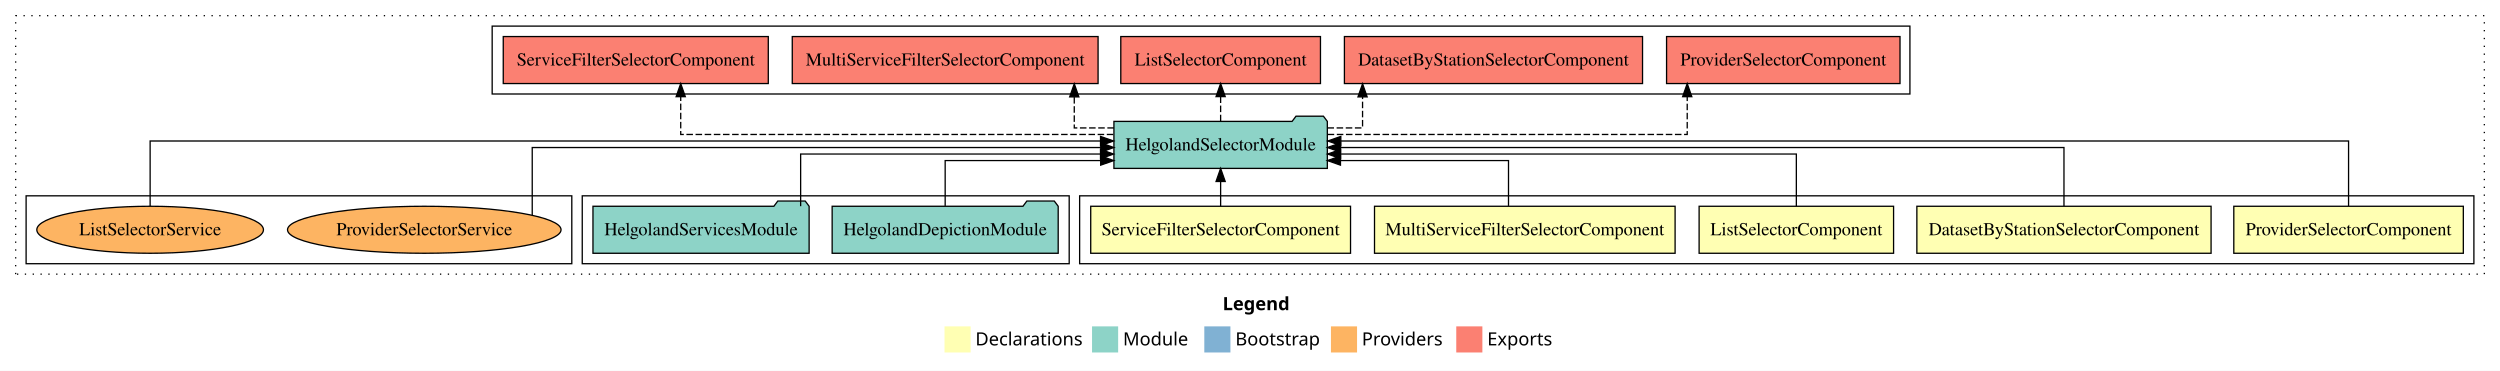
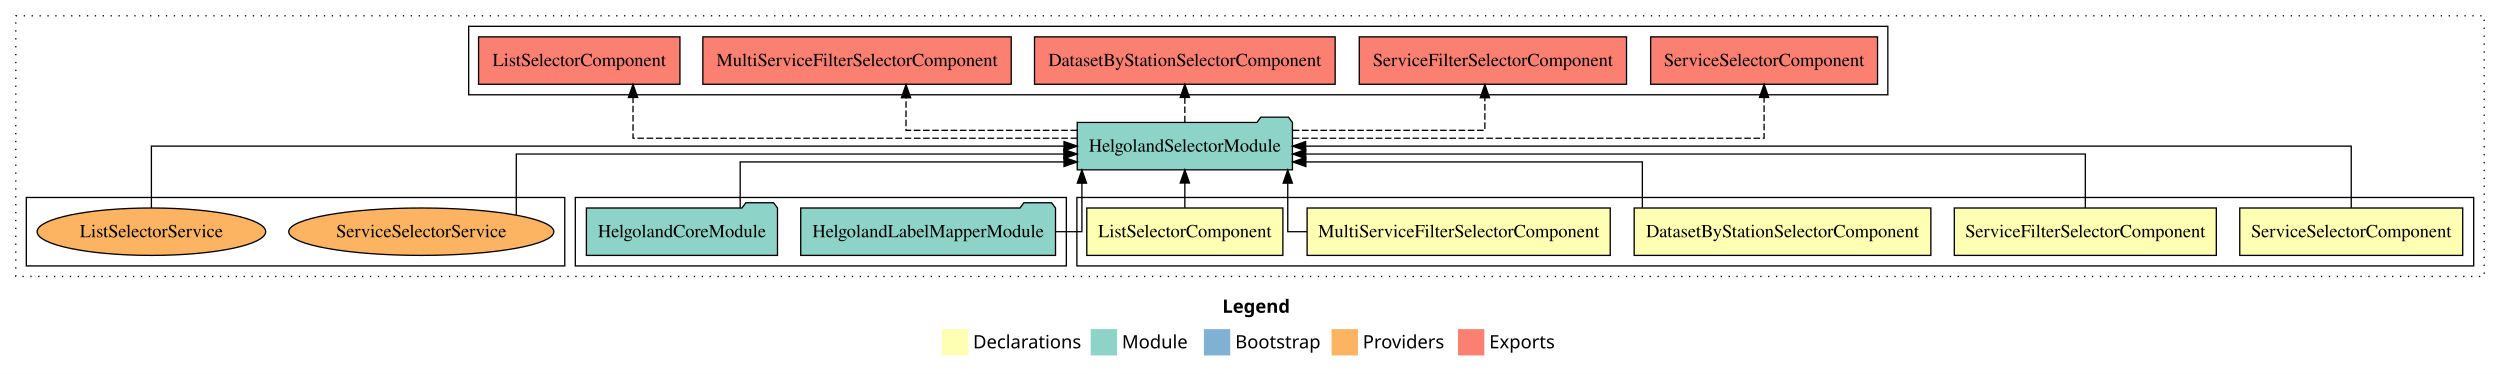
- <svg xmlns="http://www.w3.org/2000/svg" width="1915pt" height="284pt" viewBox="0.00 0.00 1915.00 284.00">
+ <svg xmlns="http://www.w3.org/2000/svg" width="1899pt" height="284pt" viewBox="0.00 0.00 1899.00 284.00">
  <g id="graph0" class="graph" transform="scale(1 1) rotate(0) translate(4 280)">
-     <polygon fill="#ffffff" stroke="transparent" points="-4,4 -4,-280 1911,-280 1911,4 -4,4" />
-     <text text-anchor="start" x="932.509" y="-42.4" font-family="sans-serif" font-weight="bold" font-size="14.00" fill="#000000">Legend</text>
-     <polygon fill="#ffffb3" stroke="transparent" points="719.5,-10 719.5,-30 739.5,-30 739.5,-10 719.5,-10" />
-     <text text-anchor="start" x="743.129" y="-15.4" font-family="sans-serif" font-size="14.00" fill="#000000">  Declarations</text>
-     <polygon fill="#8dd3c7" stroke="transparent" points="832.5,-10 832.5,-30 852.5,-30 852.5,-10 832.5,-10" />
-     <text text-anchor="start" x="856.225" y="-15.4" font-family="sans-serif" font-size="14.00" fill="#000000">  Module</text>
-     <polygon fill="#80b1d3" stroke="transparent" points="918.5,-10 918.5,-30 938.5,-30 938.5,-10 918.5,-10" />
-     <text text-anchor="start" x="942.281" y="-15.4" font-family="sans-serif" font-size="14.00" fill="#000000">  Bootstrap</text>
-     <polygon fill="#fdb462" stroke="transparent" points="1015.5,-10 1015.5,-30 1035.5,-30 1035.5,-10 1015.5,-10" />
-     <text text-anchor="start" x="1039.173" y="-15.4" font-family="sans-serif" font-size="14.00" fill="#000000">  Providers</text>
-     <polygon fill="#fb8072" stroke="transparent" points="1111.5,-10 1111.5,-30 1131.5,-30 1131.5,-10 1111.5,-10" />
-     <text text-anchor="start" x="1135.226" y="-15.4" font-family="sans-serif" font-size="14.00" fill="#000000">  Exports</text>
+     <polygon fill="#ffffff" stroke="transparent" points="-4,4 -4,-280 1895,-280 1895,4 -4,4" />
+     <text text-anchor="start" x="924.509" y="-42.4" font-family="sans-serif" font-weight="bold" font-size="14.00" fill="#000000">Legend</text>
+     <polygon fill="#ffffb3" stroke="transparent" points="711.5,-10 711.5,-30 731.5,-30 731.5,-10 711.5,-10" />
+     <text text-anchor="start" x="735.129" y="-15.4" font-family="sans-serif" font-size="14.00" fill="#000000">  Declarations</text>
+     <polygon fill="#8dd3c7" stroke="transparent" points="824.5,-10 824.5,-30 844.5,-30 844.5,-10 824.5,-10" />
+     <text text-anchor="start" x="848.225" y="-15.4" font-family="sans-serif" font-size="14.00" fill="#000000">  Module</text>
+     <polygon fill="#80b1d3" stroke="transparent" points="910.5,-10 910.5,-30 930.5,-30 930.5,-10 910.5,-10" />
+     <text text-anchor="start" x="934.281" y="-15.4" font-family="sans-serif" font-size="14.00" fill="#000000">  Bootstrap</text>
+     <polygon fill="#fdb462" stroke="transparent" points="1007.5,-10 1007.5,-30 1027.5,-30 1027.5,-10 1007.5,-10" />
+     <text text-anchor="start" x="1031.173" y="-15.4" font-family="sans-serif" font-size="14.00" fill="#000000">  Providers</text>
+     <polygon fill="#fb8072" stroke="transparent" points="1103.5,-10 1103.5,-30 1123.5,-30 1123.5,-10 1103.5,-10" />
+     <text text-anchor="start" x="1127.226" y="-15.4" font-family="sans-serif" font-size="14.00" fill="#000000">  Exports</text>
    <g id="clust1" class="cluster">
-       <polygon fill="none" stroke="#000000" stroke-dasharray="1,5" points="8,-70 8,-268 1899,-268 1899,-70 8,-70" />
+       <polygon fill="none" stroke="#000000" stroke-dasharray="1,5" points="8,-70 8,-268 1883,-268 1883,-70 8,-70" />
    </g>
    <g id="clust2" class="cluster">
-       <polygon fill="none" stroke="#000000" points="823,-78 823,-130 1891,-130 1891,-78 823,-78" />
+       <polygon fill="none" stroke="#000000" points="814,-78 814,-130 1875,-130 1875,-78 814,-78" />
    </g>
    <g id="clust8" class="cluster">
-       <polygon fill="none" stroke="#000000" points="442,-78 442,-130 815,-130 815,-78 442,-78" />
+       <polygon fill="none" stroke="#000000" points="433,-78 433,-130 806,-130 806,-78 433,-78" />
    </g>
    <g id="clust9" class="cluster">
-       <polygon fill="none" stroke="#000000" points="373,-208 373,-260 1459,-260 1459,-208 373,-208" />
+       <polygon fill="none" stroke="#000000" points="352,-208 352,-260 1430,-260 1430,-208 352,-208" />
    </g>
    <g id="clust11" class="cluster">
-       <polygon fill="none" stroke="#000000" points="16,-78 16,-130 434,-130 434,-78 16,-78" />
+       <polygon fill="none" stroke="#000000" points="16,-78 16,-130 425,-130 425,-78 16,-78" />
    </g>
    <g id="node1" class="node">
-       <polygon fill="#ffffb3" stroke="#000000" points="1882.91,-122 1707.09,-122 1707.09,-86 1882.91,-86 1882.91,-122" />
-       <text text-anchor="middle" x="1795" y="-99.8" font-family="Times,serif" font-size="14.00" fill="#000000">ProviderSelectorComponent</text>
+       <polygon fill="#ffffb3" stroke="#000000" points="1866.678,-122 1697.322,-122 1697.322,-86 1866.678,-86 1866.678,-122" />
+       <text text-anchor="middle" x="1782" y="-99.8" font-family="Times,serif" font-size="14.00" fill="#000000">ServiceSelectorComponent</text>
    </g>
    <g id="node6" class="node">
-       <polygon fill="#8dd3c7" stroke="#000000" points="1012.735,-187 1009.735,-191 988.735,-191 985.735,-187 849.265,-187 849.265,-151 1012.735,-151 1012.735,-187" />
-       <text text-anchor="middle" x="931" y="-164.8" font-family="Times,serif" font-size="14.00" fill="#000000">HelgolandSelectorModule</text>
+       <polygon fill="#8dd3c7" stroke="#000000" points="977.735,-187 974.735,-191 953.735,-191 950.735,-187 814.265,-187 814.265,-151 977.735,-151 977.735,-187" />
+       <text text-anchor="middle" x="896" y="-164.8" font-family="Times,serif" font-size="14.00" fill="#000000">HelgolandSelectorModule</text>
    </g>
    <g id="edge1" class="edge">
-       <path fill="none" stroke="#000000" d="M1795,-122.223C1795,-142.365 1795,-172 1795,-172 1795,-172 1023.062,-172 1023.062,-172" />
-       <polygon fill="#000000" stroke="#000000" points="1023.062,-168.5 1013.062,-172 1023.062,-175.5 1023.062,-168.5" />
+       <path fill="none" stroke="#000000" d="M1782,-122.106C1782,-141.339 1782,-169 1782,-169 1782,-169 987.765,-169 987.765,-169" />
+       <polygon fill="#000000" stroke="#000000" points="987.765,-165.5 977.765,-169 987.765,-172.5 987.765,-165.5" />
    </g>
    <g id="node2" class="node">
-       <polygon fill="#ffffb3" stroke="#000000" points="1689.682,-122 1464.318,-122 1464.318,-86 1689.682,-86 1689.682,-122" />
-       <text text-anchor="middle" x="1577" y="-99.8" font-family="Times,serif" font-size="14.00" fill="#000000">DatasetByStationSelectorComponent</text>
+       <polygon fill="#ffffb3" stroke="#000000" points="1679.508,-122 1480.492,-122 1480.492,-86 1679.508,-86 1679.508,-122" />
+       <text text-anchor="middle" x="1580" y="-99.8" font-family="Times,serif" font-size="14.00" fill="#000000">ServiceFilterSelectorComponent</text>
    </g>
    <g id="edge2" class="edge">
-       <path fill="none" stroke="#000000" d="M1577,-122.222C1577,-140.828 1577,-167 1577,-167 1577,-167 1022.816,-167 1022.816,-167" />
-       <polygon fill="#000000" stroke="#000000" points="1022.816,-163.5 1012.816,-167 1022.816,-170.5 1022.816,-163.5" />
+       <path fill="none" stroke="#000000" d="M1580,-122.022C1580,-139.373 1580,-163 1580,-163 1580,-163 987.827,-163 987.827,-163" />
+       <polygon fill="#000000" stroke="#000000" points="987.827,-159.5 977.827,-163 987.827,-166.5 987.827,-159.5" />
    </g>
    <g id="node3" class="node">
-       <polygon fill="#ffffb3" stroke="#000000" points="1446.479,-122 1297.521,-122 1297.521,-86 1446.479,-86 1446.479,-122" />
-       <text text-anchor="middle" x="1372" y="-99.8" font-family="Times,serif" font-size="14.00" fill="#000000">ListSelectorComponent</text>
+       <polygon fill="#ffffb3" stroke="#000000" points="1462.682,-122 1237.318,-122 1237.318,-86 1462.682,-86 1462.682,-122" />
+       <text text-anchor="middle" x="1350" y="-99.8" font-family="Times,serif" font-size="14.00" fill="#000000">DatasetByStationSelectorComponent</text>
    </g>
    <g id="edge3" class="edge">
-       <path fill="none" stroke="#000000" d="M1372,-122.034C1372,-139.06 1372,-162 1372,-162 1372,-162 1022.915,-162 1022.915,-162" />
-       <polygon fill="#000000" stroke="#000000" points="1022.915,-158.5 1012.915,-162 1022.915,-165.5 1022.915,-158.5" />
+       <path fill="none" stroke="#000000" d="M1243.535,-122.24C1243.535,-137.571 1243.535,-157 1243.535,-157 1243.535,-157 987.921,-157 987.921,-157" />
+       <polygon fill="#000000" stroke="#000000" points="987.921,-153.5 977.921,-157 987.921,-160.5 987.921,-153.5" />
    </g>
    <g id="node4" class="node">
-       <polygon fill="#ffffb3" stroke="#000000" points="1279.124,-122 1048.876,-122 1048.876,-86 1279.124,-86 1279.124,-122" />
-       <text text-anchor="middle" x="1164" y="-99.8" font-family="Times,serif" font-size="14.00" fill="#000000">MultiServiceFilterSelectorComponent</text>
+       <polygon fill="#ffffb3" stroke="#000000" points="1219.124,-122 988.875,-122 988.875,-86 1219.124,-86 1219.124,-122" />
+       <text text-anchor="middle" x="1104" y="-99.8" font-family="Times,serif" font-size="14.00" fill="#000000">MultiServiceFilterSelectorComponent</text>
    </g>
    <g id="edge4" class="edge">
-       <path fill="none" stroke="#000000" d="M1151.515,-122.24C1151.515,-137.571 1151.515,-157 1151.515,-157 1151.515,-157 1022.798,-157 1022.798,-157" />
-       <polygon fill="#000000" stroke="#000000" points="1022.798,-153.5 1012.798,-157 1022.798,-160.5 1022.798,-153.5" />
+       <path fill="none" stroke="#000000" d="M988.818,-104C979.848,-104 974.178,-104 974.178,-104 974.178,-104 974.178,-140.894 974.178,-140.894" />
+       <polygon fill="#000000" stroke="#000000" points="970.679,-140.894 974.178,-150.894 977.679,-140.894 970.679,-140.894" />
    </g>
    <g id="node5" class="node">
-       <polygon fill="#ffffb3" stroke="#000000" points="1030.508,-122 831.492,-122 831.492,-86 1030.508,-86 1030.508,-122" />
-       <text text-anchor="middle" x="931" y="-99.8" font-family="Times,serif" font-size="14.00" fill="#000000">ServiceFilterSelectorComponent</text>
+       <polygon fill="#ffffb3" stroke="#000000" points="970.479,-122 821.521,-122 821.521,-86 970.479,-86 970.479,-122" />
+       <text text-anchor="middle" x="896" y="-99.8" font-family="Times,serif" font-size="14.00" fill="#000000">ListSelectorComponent</text>
    </g>
    <g id="edge5" class="edge">
-       <path fill="none" stroke="#000000" d="M931,-122.106C931,-122.106 931,-140.991 931,-140.991" />
-       <polygon fill="#000000" stroke="#000000" points="927.5,-140.991 931,-150.991 934.5,-140.991 927.5,-140.991" />
+       <path fill="none" stroke="#000000" d="M896,-122.106C896,-122.106 896,-140.991 896,-140.991" />
+       <polygon fill="#000000" stroke="#000000" points="892.5,-140.991 896,-150.991 899.5,-140.991 892.5,-140.991" />
    </g>
    <g id="node9" class="node">
-       <polygon fill="#fb8072" stroke="#000000" points="1451.41,-252 1272.59,-252 1272.59,-216 1451.41,-216 1451.41,-252" />
-       <text text-anchor="middle" x="1362" y="-229.8" font-family="Times,serif" font-size="14.00" fill="#000000">ProviderSelectorComponent </text>
+       <polygon fill="#fb8072" stroke="#000000" points="1422.178,-252 1249.822,-252 1249.822,-216 1422.178,-216 1422.178,-252" />
+       <text text-anchor="middle" x="1336" y="-229.8" font-family="Times,serif" font-size="14.00" fill="#000000">ServiceSelectorComponent </text>
    </g>
    <g id="edge8" class="edge">
-       <path fill="none" stroke="#000000" stroke-dasharray="5,2" d="M1012.997,-177C1118.517,-177 1288.411,-177 1288.411,-177 1288.411,-177 1288.411,-205.965 1288.411,-205.965" />
-       <polygon fill="#000000" stroke="#000000" points="1284.911,-205.965 1288.411,-215.965 1291.911,-205.965 1284.911,-205.965" />
+       <path fill="none" stroke="#000000" stroke-dasharray="5,2" d="M977.987,-175C1105.285,-175 1336,-175 1336,-175 1336,-175 1336,-205.977 1336,-205.977" />
+       <polygon fill="#000000" stroke="#000000" points="1332.5,-205.977 1336,-215.977 1339.5,-205.977 1332.5,-205.977" />
    </g>
    <g id="node10" class="node">
-       <polygon fill="#fb8072" stroke="#000000" points="1254.183,-252 1025.817,-252 1025.817,-216 1254.183,-216 1254.183,-252" />
-       <text text-anchor="middle" x="1140" y="-229.8" font-family="Times,serif" font-size="14.00" fill="#000000">DatasetByStationSelectorComponent </text>
+       <polygon fill="#fb8072" stroke="#000000" points="1231.508,-252 1028.492,-252 1028.492,-216 1231.508,-216 1231.508,-252" />
+       <text text-anchor="middle" x="1130" y="-229.8" font-family="Times,serif" font-size="14.00" fill="#000000">ServiceFilterSelectorComponent </text>
    </g>
    <g id="edge9" class="edge">
-       <path fill="none" stroke="#000000" stroke-dasharray="5,2" d="M1012.846,-182C1028.292,-182 1039.721,-182 1039.721,-182 1039.721,-182 1039.721,-205.813 1039.721,-205.813" />
-       <polygon fill="#000000" stroke="#000000" points="1036.221,-205.813 1039.721,-215.813 1043.221,-205.813 1036.221,-205.813" />
+       <path fill="none" stroke="#000000" stroke-dasharray="5,2" d="M977.957,-181C1043.294,-181 1123.904,-181 1123.904,-181 1123.904,-181 1123.904,-205.76 1123.904,-205.76" />
+       <polygon fill="#000000" stroke="#000000" points="1120.404,-205.76 1123.904,-215.76 1127.404,-205.76 1120.404,-205.76" />
    </g>
    <g id="node11" class="node">
-       <polygon fill="#fb8072" stroke="#000000" points="1007.48,-252 854.52,-252 854.52,-216 1007.48,-216 1007.48,-252" />
-       <text text-anchor="middle" x="931" y="-229.8" font-family="Times,serif" font-size="14.00" fill="#000000">ListSelectorComponent </text>
+       <polygon fill="#fb8072" stroke="#000000" points="1010.183,-252 781.817,-252 781.817,-216 1010.183,-216 1010.183,-252" />
+       <text text-anchor="middle" x="896" y="-229.8" font-family="Times,serif" font-size="14.00" fill="#000000">DatasetByStationSelectorComponent </text>
    </g>
    <g id="edge10" class="edge">
-       <path fill="none" stroke="#000000" stroke-dasharray="5,2" d="M931,-187.106C931,-187.106 931,-205.991 931,-205.991" />
-       <polygon fill="#000000" stroke="#000000" points="927.5,-205.991 931,-215.991 934.5,-205.991 927.5,-205.991" />
+       <path fill="none" stroke="#000000" stroke-dasharray="5,2" d="M896,-187.106C896,-187.106 896,-205.991 896,-205.991" />
+       <polygon fill="#000000" stroke="#000000" points="892.5,-205.991 896,-215.991 899.5,-205.991 892.5,-205.991" />
    </g>
    <g id="node12" class="node">
-       <polygon fill="#fb8072" stroke="#000000" points="837.124,-252 602.876,-252 602.876,-216 837.124,-216 837.124,-252" />
-       <text text-anchor="middle" x="720" y="-229.8" font-family="Times,serif" font-size="14.00" fill="#000000">MultiServiceFilterSelectorComponent </text>
+       <polygon fill="#fb8072" stroke="#000000" points="764.124,-252 529.876,-252 529.876,-216 764.124,-216 764.124,-252" />
+       <text text-anchor="middle" x="647" y="-229.8" font-family="Times,serif" font-size="14.00" fill="#000000">MultiServiceFilterSelectorComponent </text>
    </g>
    <g id="edge11" class="edge">
-       <path fill="none" stroke="#000000" stroke-dasharray="5,2" d="M849.23,-182C831.989,-182 818.892,-182 818.892,-182 818.892,-182 818.892,-205.813 818.892,-205.813" />
-       <polygon fill="#000000" stroke="#000000" points="815.392,-205.813 818.892,-215.813 822.392,-205.813 815.392,-205.813" />
+       <path fill="none" stroke="#000000" stroke-dasharray="5,2" d="M814.117,-181C754.52,-181 684.213,-181 684.213,-181 684.213,-181 684.213,-205.76 684.213,-205.76" />
+       <polygon fill="#000000" stroke="#000000" points="680.713,-205.76 684.213,-215.76 687.713,-205.76 680.713,-205.76" />
    </g>
    <g id="node13" class="node">
-       <polygon fill="#fb8072" stroke="#000000" points="584.508,-252 381.492,-252 381.492,-216 584.508,-216 584.508,-252" />
-       <text text-anchor="middle" x="483" y="-229.8" font-family="Times,serif" font-size="14.00" fill="#000000">ServiceFilterSelectorComponent </text>
+       <polygon fill="#fb8072" stroke="#000000" points="512.48,-252 359.52,-252 359.52,-216 512.48,-216 512.48,-252" />
+       <text text-anchor="middle" x="436" y="-229.8" font-family="Times,serif" font-size="14.00" fill="#000000">ListSelectorComponent </text>
    </g>
    <g id="edge12" class="edge">
-       <path fill="none" stroke="#000000" stroke-dasharray="5,2" d="M848.797,-177C728.188,-177 517.43,-177 517.43,-177 517.43,-177 517.43,-205.965 517.43,-205.965" />
-       <polygon fill="#000000" stroke="#000000" points="513.93,-205.965 517.43,-215.965 520.93,-205.965 513.93,-205.965" />
+       <path fill="none" stroke="#000000" stroke-dasharray="5,2" d="M814.189,-175C692.208,-175 476.85,-175 476.85,-175 476.85,-175 476.85,-205.977 476.85,-205.977" />
+       <polygon fill="#000000" stroke="#000000" points="473.35,-205.977 476.85,-215.977 480.35,-205.977 473.35,-205.977" />
    </g>
    <g id="node7" class="node">
-       <polygon fill="#8dd3c7" stroke="#000000" points="806.574,-122 803.574,-126 782.574,-126 779.574,-122 633.426,-122 633.426,-86 806.574,-86 806.574,-122" />
-       <text text-anchor="middle" x="720" y="-99.8" font-family="Times,serif" font-size="14.00" fill="#000000">HelgolandDepictionModule</text>
+       <polygon fill="#8dd3c7" stroke="#000000" points="797.774,-122 794.774,-126 773.774,-126 770.774,-122 604.226,-122 604.226,-86 797.774,-86 797.774,-122" />
+       <text text-anchor="middle" x="701" y="-99.8" font-family="Times,serif" font-size="14.00" fill="#000000">HelgolandLabelMapperModule</text>
    </g>
    <g id="edge6" class="edge">
-       <path fill="none" stroke="#000000" d="M720,-122.24C720,-137.571 720,-157 720,-157 720,-157 839.12,-157 839.12,-157" />
-       <polygon fill="#000000" stroke="#000000" points="839.12,-160.5 849.12,-157 839.12,-153.5 839.12,-160.5" />
+       <path fill="none" stroke="#000000" d="M797.739,-104C809.7,-104 817.822,-104 817.822,-104 817.822,-104 817.822,-140.894 817.822,-140.894" />
+       <polygon fill="#000000" stroke="#000000" points="814.322,-140.894 817.822,-150.894 821.322,-140.894 814.322,-140.894" />
    </g>
    <g id="node8" class="node">
-       <polygon fill="#8dd3c7" stroke="#000000" points="615.789,-122 612.789,-126 591.789,-126 588.789,-122 450.211,-122 450.211,-86 615.789,-86 615.789,-122" />
-       <text text-anchor="middle" x="533" y="-99.8" font-family="Times,serif" font-size="14.00" fill="#000000">HelgolandServicesModule</text>
+       <polygon fill="#8dd3c7" stroke="#000000" points="586.579,-122 583.579,-126 562.579,-126 559.579,-122 441.421,-122 441.421,-86 586.579,-86 586.579,-122" />
+       <text text-anchor="middle" x="514" y="-99.8" font-family="Times,serif" font-size="14.00" fill="#000000">HelgolandCoreModule</text>
    </g>
    <g id="edge7" class="edge">
-       <path fill="none" stroke="#000000" d="M609.291,-122.034C609.291,-139.06 609.291,-162 609.291,-162 609.291,-162 838.987,-162 838.987,-162" />
-       <polygon fill="#000000" stroke="#000000" points="838.987,-165.5 848.987,-162 838.987,-158.5 838.987,-165.5" />
+       <path fill="none" stroke="#000000" d="M558.239,-122.24C558.239,-137.571 558.239,-157 558.239,-157 558.239,-157 804.237,-157 804.237,-157" />
+       <polygon fill="#000000" stroke="#000000" points="804.237,-160.5 814.237,-157 804.237,-153.5 804.237,-160.5" />
    </g>
    <g id="node14" class="node">
-       <ellipse fill="#fdb462" stroke="#000000" cx="321" cy="-104" rx="104.769" ry="18" />
-       <text text-anchor="middle" x="321" y="-99.8" font-family="Times,serif" font-size="14.00" fill="#000000">ProviderSelectorService</text>
+       <ellipse fill="#fdb462" stroke="#000000" cx="316" cy="-104" rx="100.673" ry="18" />
+       <text text-anchor="middle" x="316" y="-99.8" font-family="Times,serif" font-size="14.00" fill="#000000">ServiceSelectorService</text>
    </g>
    <g id="edge13" class="edge">
-       <path fill="none" stroke="#000000" d="M403.69,-115.263C403.69,-133.384 403.69,-167 403.69,-167 403.69,-167 839.186,-167 839.186,-167" />
-       <polygon fill="#000000" stroke="#000000" points="839.187,-170.5 849.186,-167 839.186,-163.5 839.187,-170.5" />
+       <path fill="none" stroke="#000000" d="M388.173,-116.802C388.173,-134.155 388.173,-163 388.173,-163 388.173,-163 804.127,-163 804.127,-163" />
+       <polygon fill="#000000" stroke="#000000" points="804.127,-166.5 814.127,-163 804.127,-159.5 804.127,-166.5" />
    </g>
    <g id="node15" class="node">
      <ellipse fill="#fdb462" stroke="#000000" cx="111" cy="-104" rx="86.807" ry="18" />
      <text text-anchor="middle" x="111" y="-99.8" font-family="Times,serif" font-size="14.00" fill="#000000">ListSelectorService</text>
    </g>
    <g id="edge14" class="edge">
-       <path fill="none" stroke="#000000" d="M111,-122.223C111,-142.365 111,-172 111,-172 111,-172 839,-172 839,-172" />
-       <polygon fill="#000000" stroke="#000000" points="839,-175.5 849,-172 838.999,-168.5 839,-175.5" />
+       <path fill="none" stroke="#000000" d="M111,-122.106C111,-141.339 111,-169 111,-169 111,-169 804.213,-169 804.213,-169" />
+       <polygon fill="#000000" stroke="#000000" points="804.213,-172.5 814.213,-169 804.213,-165.5 804.213,-172.5" />
    </g>
  </g>
</svg>
